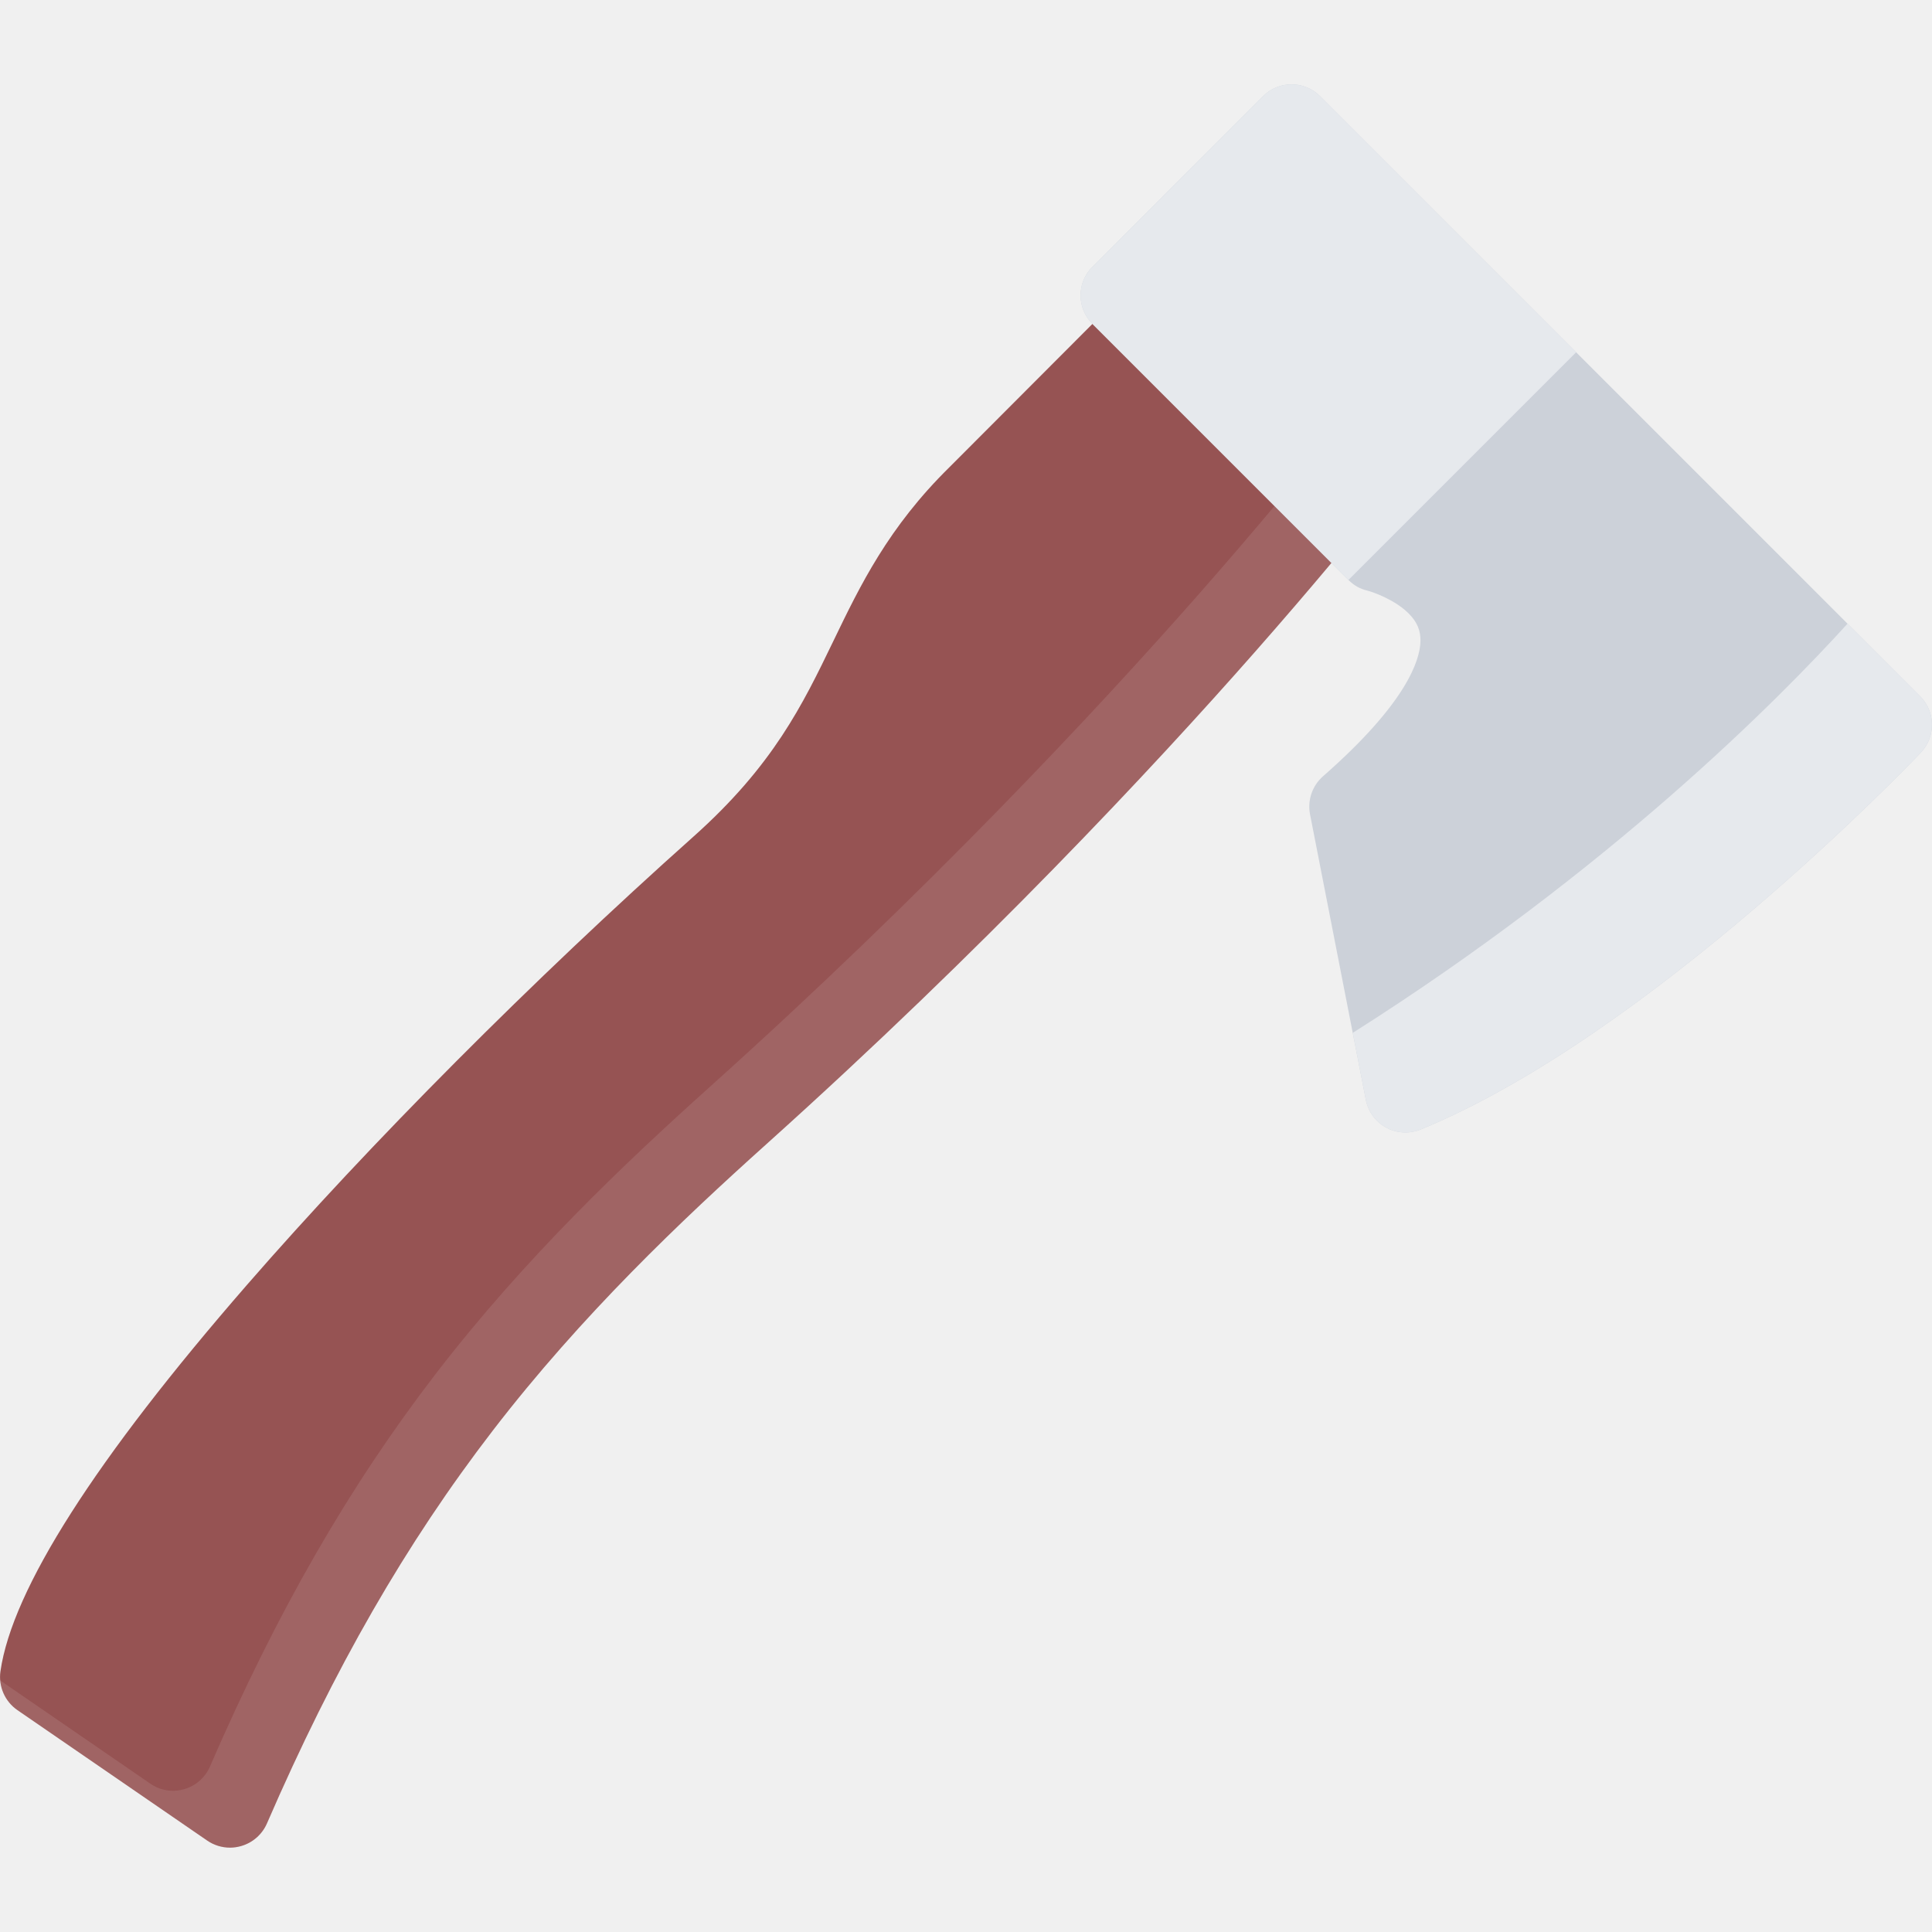
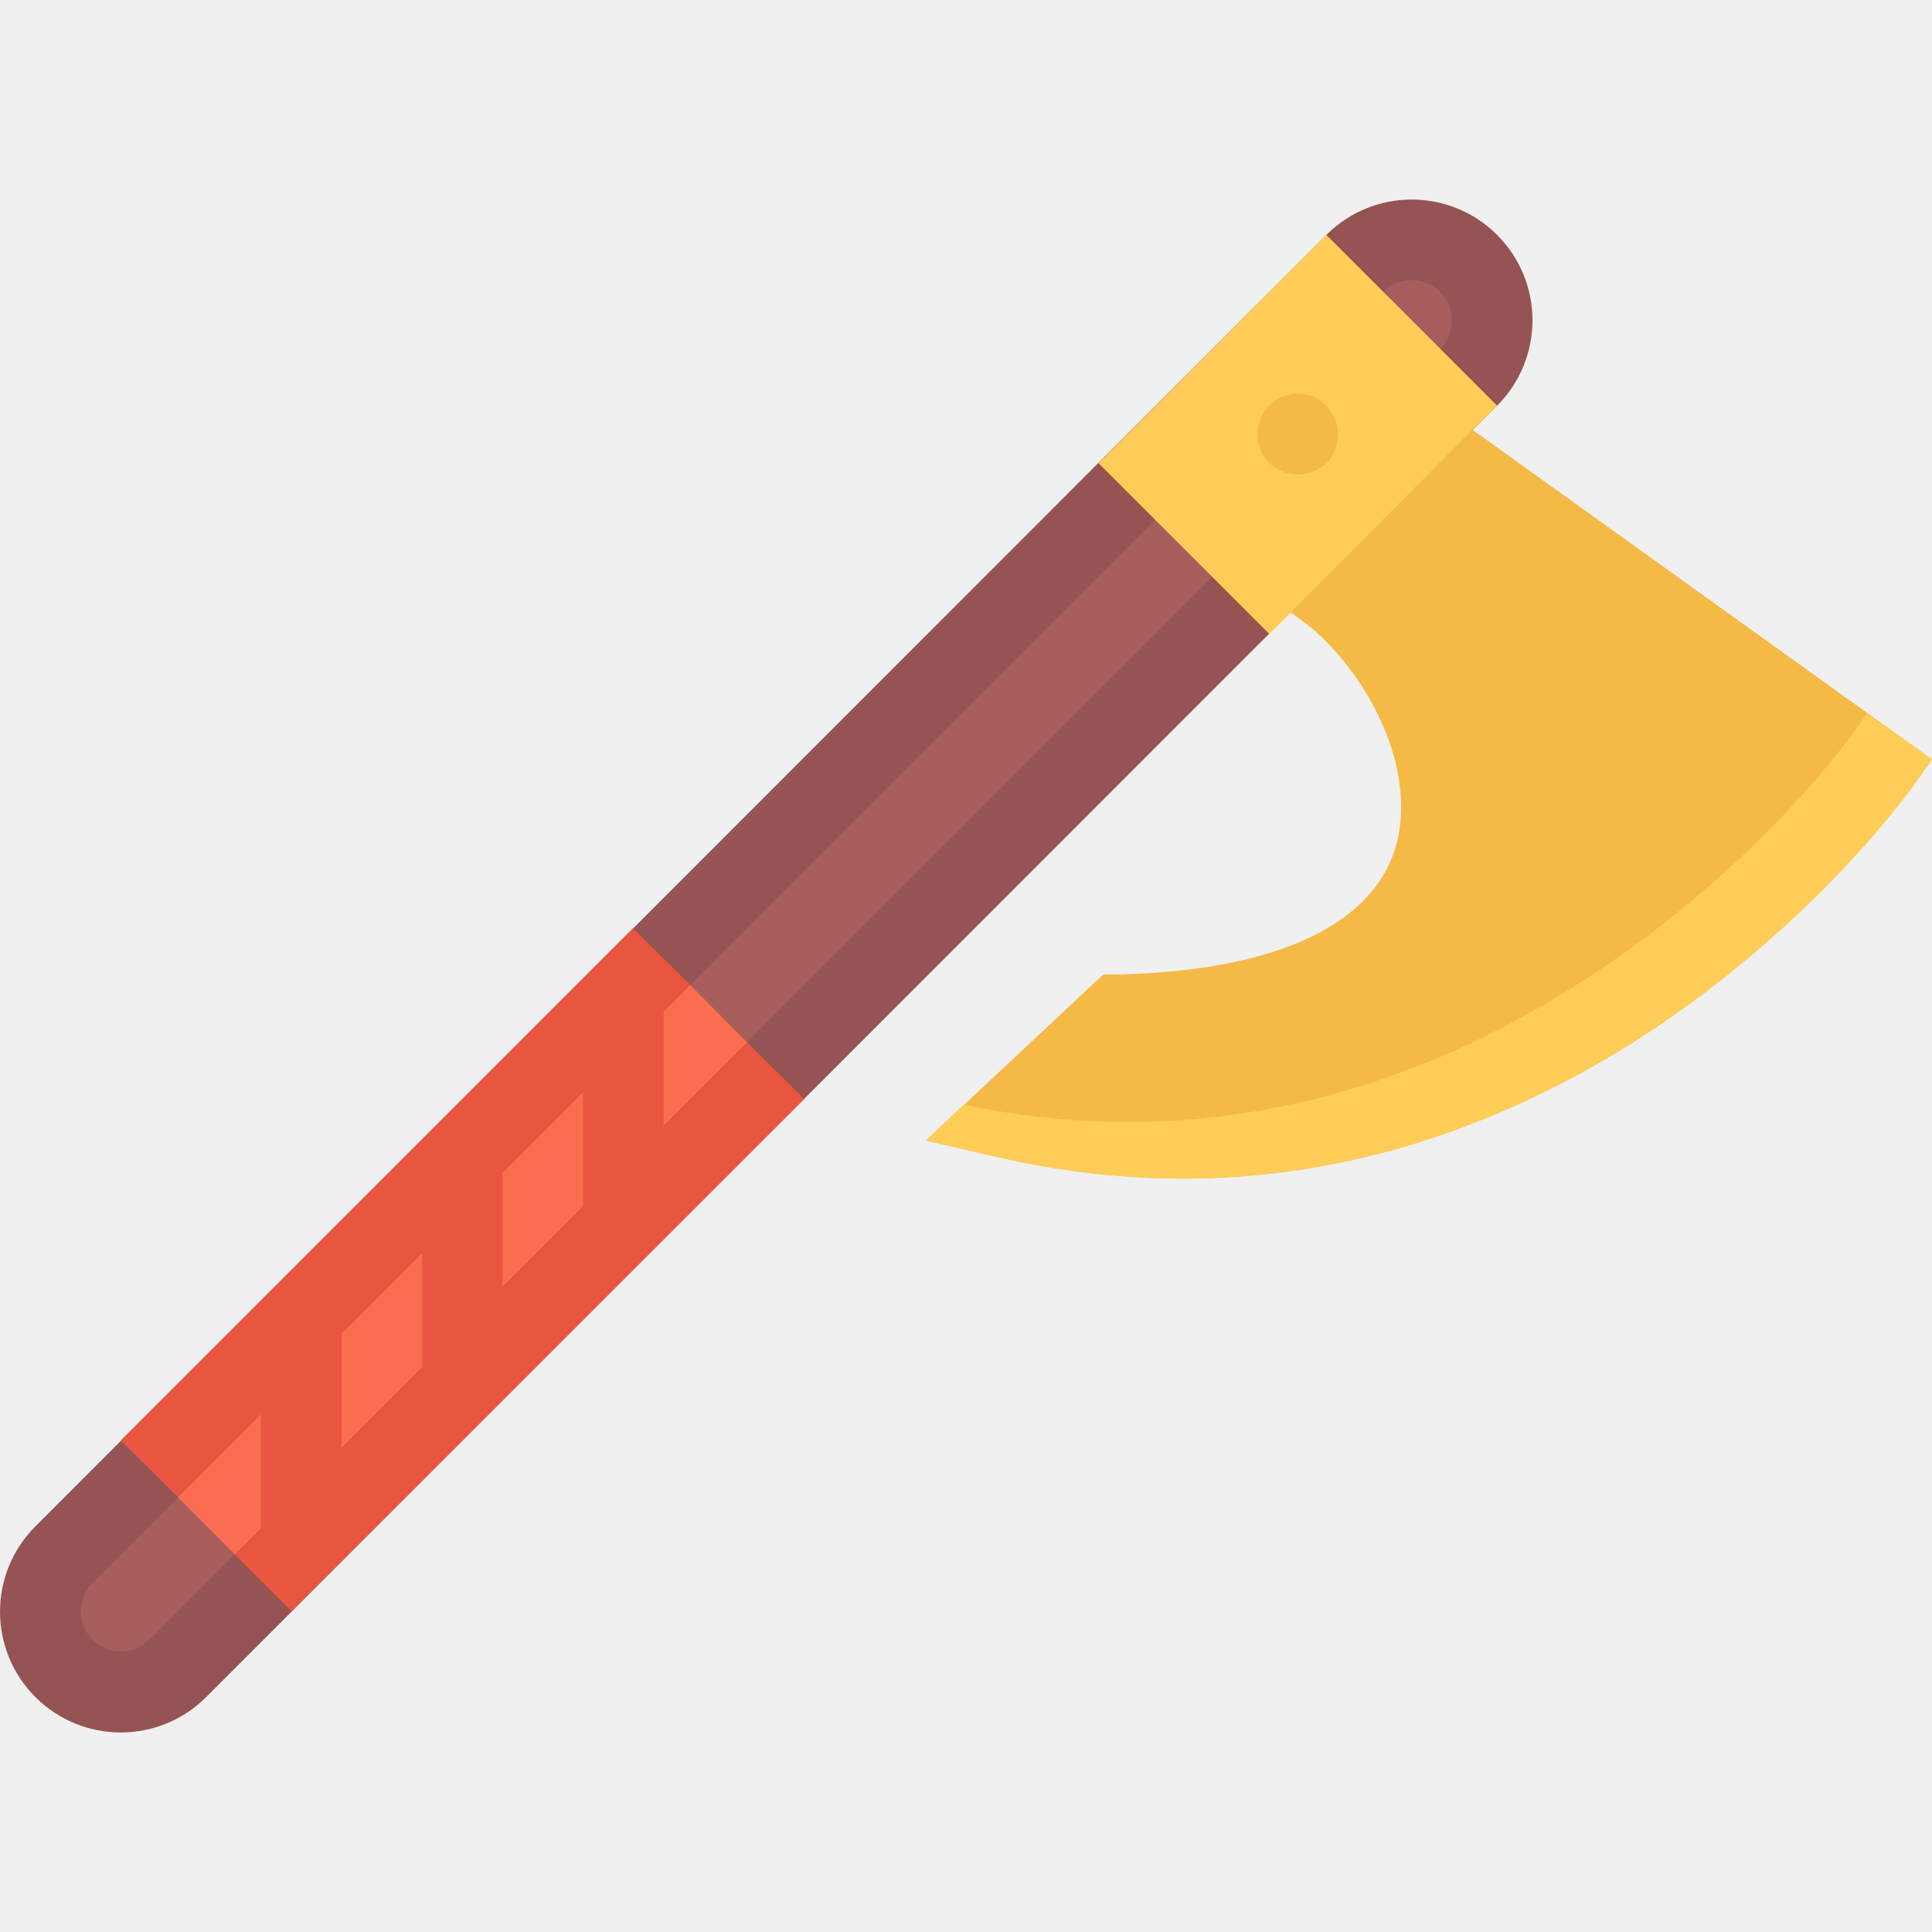
<svg xmlns="http://www.w3.org/2000/svg" class="icon" width="128px" height="128.00px" viewBox="0 0 1024 1024" version="1.1">
-   <path d="M755.618 209.088a21.61 21.61 0 0 0-1.406-1.546l-90.496-90.498c-4-4-9.438-6.25-15.094-6.25a21.316 21.316 0 0 0-15.094 6.264l-130.308 130.574c-32.436 31.906-47.218 62.5-61.498 92.092-16.376 33.906-31.842 65.92-74.216 103.73-85.154 75.982-171.37 162.574-236.586 237.54C50.454 773.49 6.488 842.392 0.238 885.798a21.36 21.36 0 0 0 9.032 20.624l100.558 69.122a21.322 21.322 0 0 0 12.062 3.75c1.968 0 3.968-0.282 5.906-0.844a21.3 21.3 0 0 0 13.688-12c35.624-82.214 73.654-148.37 119.714-208.242 47.28-61.436 99.872-111.246 145.09-151.87 115.62-103.888 204.492-199.056 258.678-260.6 30.75-34.906 53.84-62.966 67.84-80.358a1463.432 1463.432 0 0 0 17.438-22.108 901.204 901.204 0 0 0 4.468-5.844l1.124-1.516c7.188-9.59 5.062-20.386-0.218-26.824z" fill="#965353" />
-   <path d="M724.054 177.37c0.5 0.5 0.968 1.016 1.406 1.546 5.282 6.436 7.406 17.234 0.218 26.828l-1.156 1.516c-1 1.328-2.468 3.282-4.468 5.844a1294.274 1294.274 0 0 1-17.434 22.108c-13.968 17.39-37.094 45.452-67.812 80.356-54.184 61.546-143.058 156.714-258.678 260.584-45.218 40.624-97.81 90.466-145.09 151.9-46.06 59.874-84.12 126.028-119.744 208.214a21.19 21.19 0 0 1-13.688 12.032 21.128 21.128 0 0 1-17.968-2.938L0.112 890.674a21.312 21.312 0 0 0 9.156 15.75l100.558 69.122a21.322 21.322 0 0 0 12.062 3.75c1.968 0 3.968-0.282 5.906-0.844a21.3 21.3 0 0 0 13.688-12c35.624-82.214 73.654-148.37 119.714-208.242 47.28-61.436 99.872-111.246 145.09-151.87 115.62-103.888 204.492-199.056 258.678-260.6 30.75-34.906 53.84-62.966 67.84-80.358a1463.432 1463.432 0 0 0 17.438-22.108 901.204 901.204 0 0 0 4.468-5.844l1.124-1.516c7.188-9.592 5.062-20.388-0.218-26.826a21.61 21.61 0 0 0-1.406-1.546l-90.496-90.498v-0.016l60.34 60.342z" fill="#FFFFFF" opacity=".1" />
-   <path d="M1018.11 398.846c7.968-8.376 7.812-21.592-0.376-29.78L699.622 50.952c-8.312-8.328-21.844-8.328-30.156 0l-90.496 90.514c-4.032 4-6.25 9.422-6.25 15.078s2.218 11.092 6.25 15.092l135.742 135.76c2.812 2.812 5.968 4.688 9.844 5.592 3.718 0.968 14.938 5.032 22.062 12.156 4.532 4.532 6.438 9.14 6.25 14.954-0.312 10.016-7.468 32.608-51.652 71.356a21.42 21.42 0 0 0-6.876 20.124l29.59 151.416a21.5 21.5 0 0 0 5.876 11 21.388 21.388 0 0 0 23.186 4.656c121.778-50.026 259.336-193.71 265.118-199.804z" fill="#CCD1D9" />
-   <path d="M835.394 186.712L699.62 50.95c-8.312-8.328-21.844-8.328-30.156 0l-90.496 90.514c-4.032 4-6.25 9.422-6.25 15.078s2.218 11.078 6.218 15.078l135.774 135.776 120.684-120.684zM1017.734 369.066l-38.5-38.514c-36.528 40.218-125.872 130.496-262.242 216.884l6.938 35.56a21.5 21.5 0 0 0 5.876 11 21.388 21.388 0 0 0 23.186 4.656c121.778-50.03 259.336-193.712 265.118-199.806 7.968-8.374 7.812-21.592-0.376-29.78z" fill="#E6E9ED" />
+   <path d="M741.742 200.01l-107.496 106.996 34.25 10.5c29.5 9 61.246 47.5 70.996 85.998 5.25 20.998 6.5 50.498-17 73.998-23.746 23.998-68.496 37.498-129.496 38.998h-8.25l-93.996 87.998 39 9c91.746 20.998 182.742 12.498 269.992-26 74.496-32.5 131.246-80.998 165.992-115.496 29.25-29.5 45.25-51.5 45.75-51.998l12.5-17.5-282.242-202.494z" fill="#F5BA45" />
+   <path d="M981.484 389.504c-0.75 1-16.496 23-45.996 52.498-34.5 34.5-91.5 82.496-165.996 115.496-83.746 37-170.746 46.5-258.744 28l-20 19 39 9c91.746 20.998 182.742 12.498 269.992-26 74.496-32.5 131.246-80.998 165.992-115.496 29.25-29.5 45.25-51.5 45.75-51.998l12.5-17.5-34.25-24.5-8.248 11.5zM686.996 326.506c-11-15-24-27.5-37.5-34.498l-15.25 14.998 34.25 10.5c6.25 2 12.25 5 18.5 9z" fill="#FECD57" />
+   <path d="M94.264 883.988c-16.75 17-43.75 17-60.248 0-16.75-16.5-16.75-43.5 0-60L717.992 139.512c8.254-8 18.75-12.5 30.25-12.5s22.25 4.5 30.25 12.5 12.5 19 12.5 30.5c0 11-4.5 22-12.5 29.998L94.264 883.988z" fill="#A85D5D" />
+   <path d="M793.492 124.512c-25-24.998-65.5-24.998-90.496 0L18.766 808.99c-25 24.998-25 65.498 0 90.498 25 24.998 65.498 24.998 90.498 0l684.228-684.478c24.996-24.998 24.996-65.498 0-90.498z m-30.25 60.5L79.264 868.988c-8.5 8.5-22 8.5-30.25 0-8.25-8-8.25-21.5 0-30L733.242 154.512c5.25-5 11.75-6 15-6s9.75 1 15 6c5.5 5.5 6.25 12 6.25 15.5 0 3-0.75 9.5-6.25 15z" fill="#965353" />
+   <path d="M582.246 245.51l90.5 90.496 120.746-120.996-90.496-90.498z" fill="#FECD57" />
+   <path d="M365.754 521.998l30.25 30.5L124.512 823.988l-30.248-30.498z" fill="#FB6D51" />
+   <path d="M138.262 689.494h42.75v125.994H138.262zM223.758 607.498h42.5v125.994h-42.5zM309.006 530.498h42.75v125.496h-42.75z" fill="#E8563F" />
+   <path d="M702.996 215.01c8.25 8.5 8.25 22 0 30.5-8.25 7.998-21.75 7.998-30.25 0a21.886 21.886 0 0 1 0-30.5c8.5-8.5 22-8.5 30.25 0z" fill="#F5BA45" />
+   <path d="M335.504 492.002l30.25 29.996L94.264 793.49l-30.25-30zM396.004 552.498l30.248 30-271.74 271.49-30-30z" fill="#E8563F" />
</svg>
